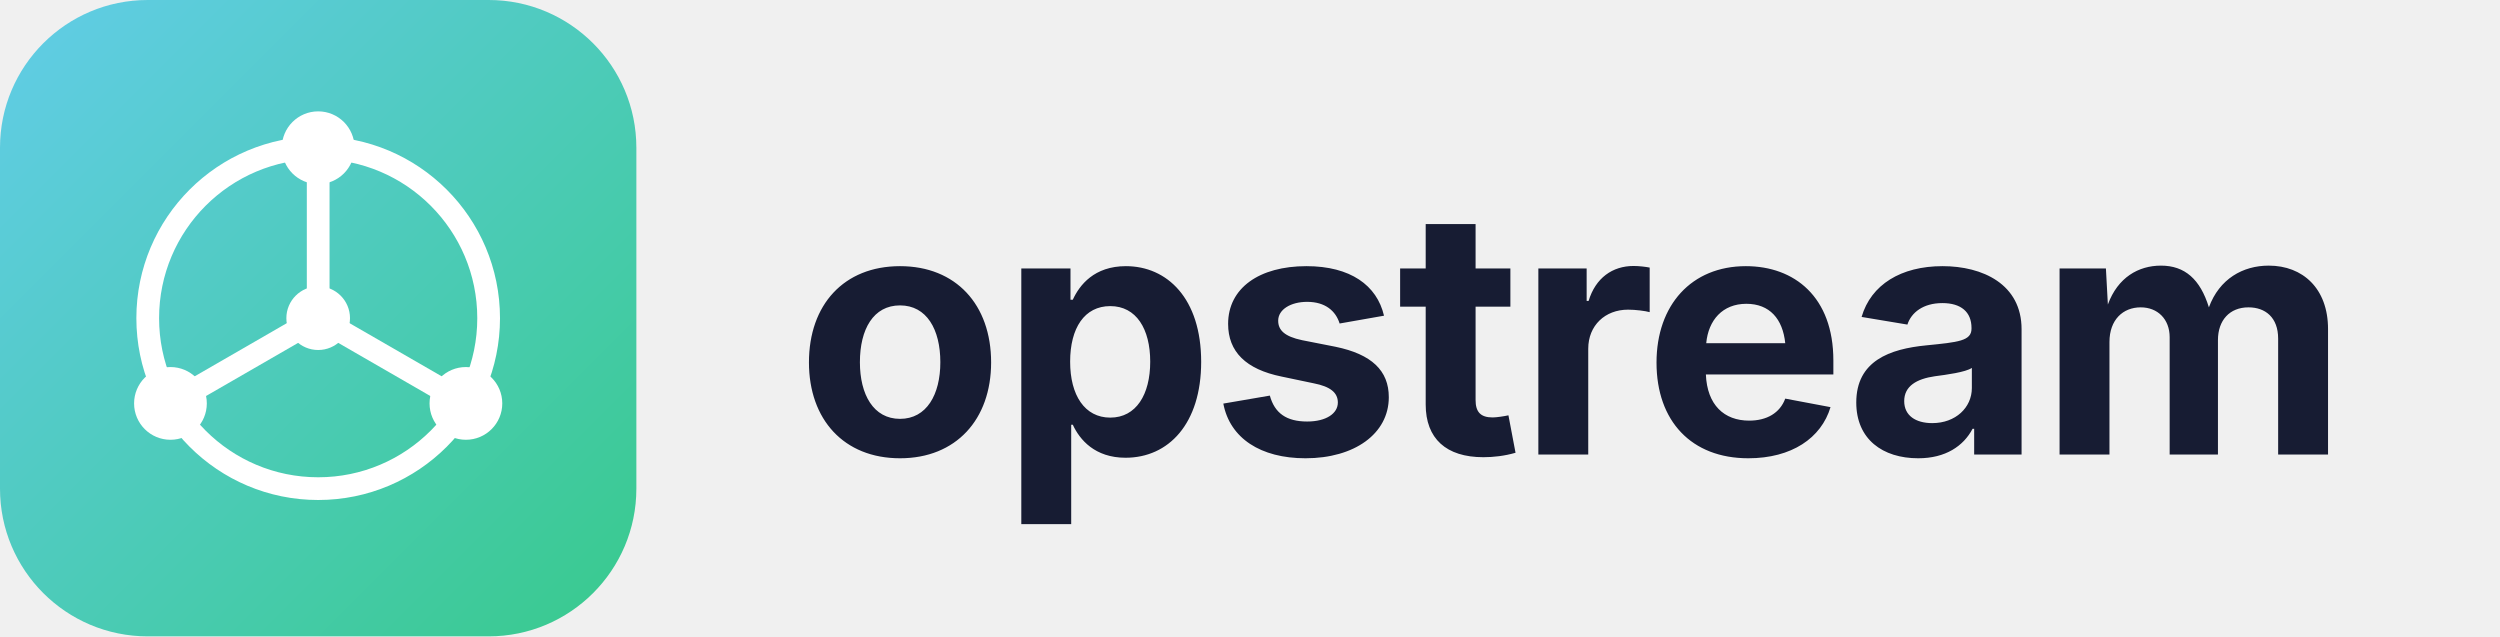
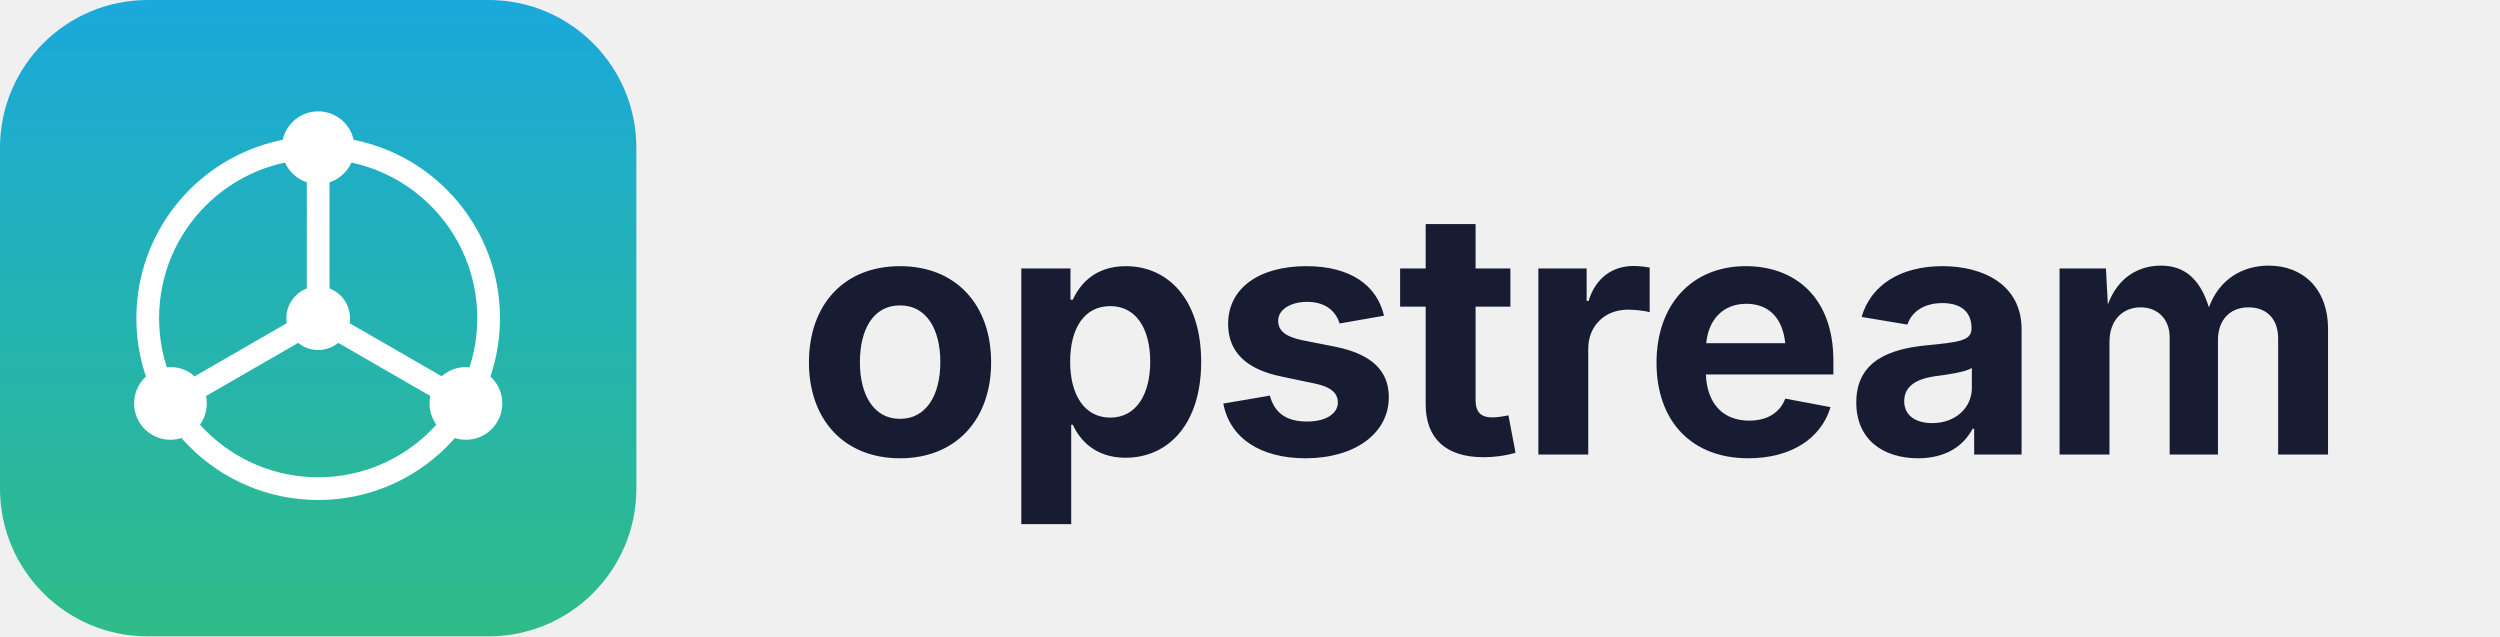
<svg xmlns="http://www.w3.org/2000/svg" width="220" height="56" viewBox="0 0 220 56" fill="none">
  <defs>
-     <linearGradient id="iconGrad" x1="0" y1="0" x2="56" y2="56" gradientUnits="userSpaceOnUse">
-       <stop offset="0%" stop-color="#62CCE8" />
-       <stop offset="100%" stop-color="#38CA8C" />
+     <linearGradient id="iconGrad" x1="0" y1="0" x2="0" y2="56" gradientUnits="userSpaceOnUse">
+       <stop offset="0%" stop-color="#1AA9DB" />
+       <stop offset="100%" stop-color="#2FBC88" />
    </linearGradient>
  </defs>
  <rect width="56" height="56" rx="13" fill="url(#iconGrad)" />
  <circle cx="28" cy="28" r="15" stroke="white" stroke-width="2" fill="none" />
  <line x1="28" y1="28" x2="28" y2="13" stroke="white" stroke-width="2" stroke-linecap="round" />
  <line x1="28" y1="28" x2="41" y2="35.5" stroke="white" stroke-width="2" stroke-linecap="round" />
  <line x1="28" y1="28" x2="15" y2="35.5" stroke="white" stroke-width="2" stroke-linecap="round" />
  <circle cx="28" cy="28" r="2.8" fill="white" />
  <circle cx="28" cy="13" r="3.2" fill="white" />
  <circle cx="41" cy="35.5" r="3.2" fill="white" />
  <circle cx="15" cy="35.5" r="3.2" fill="white" />
  <text x="70" y="40" font-family="Inter, -apple-system, BlinkMacSystemFont, sans-serif" font-weight="700" font-size="30" letter-spacing="-0.4" fill="#171C33">opstream</text>
</svg>
